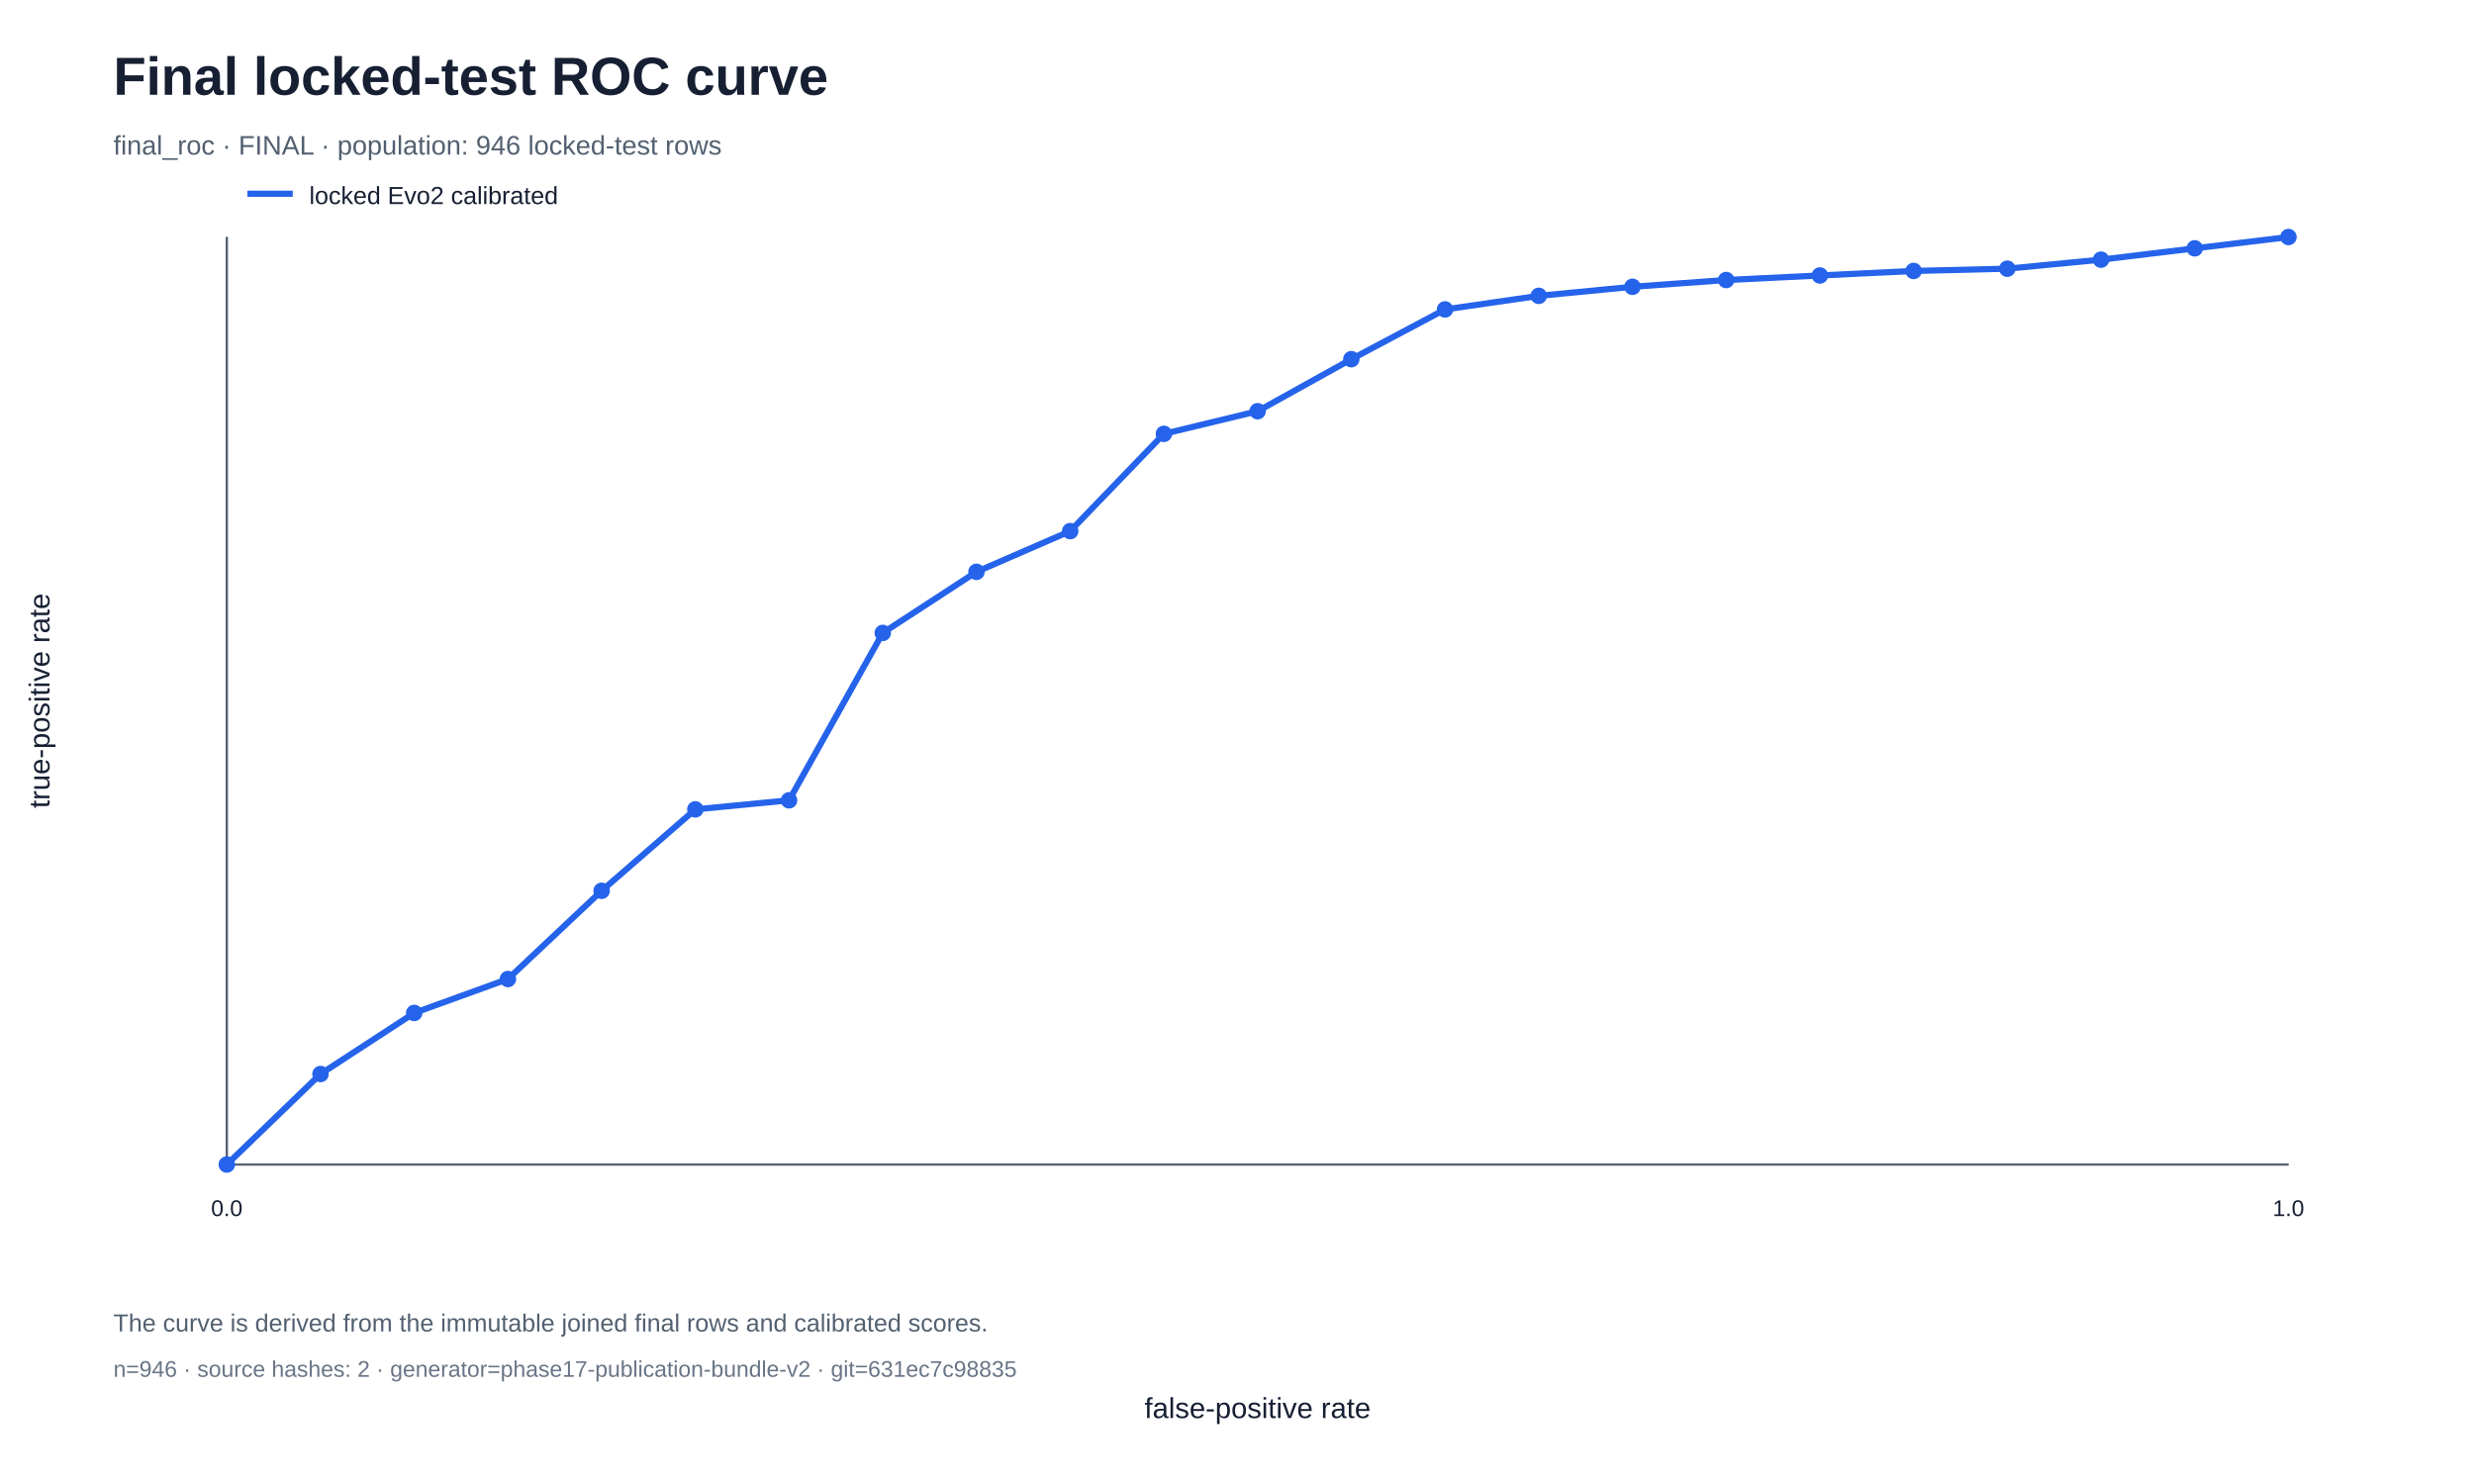
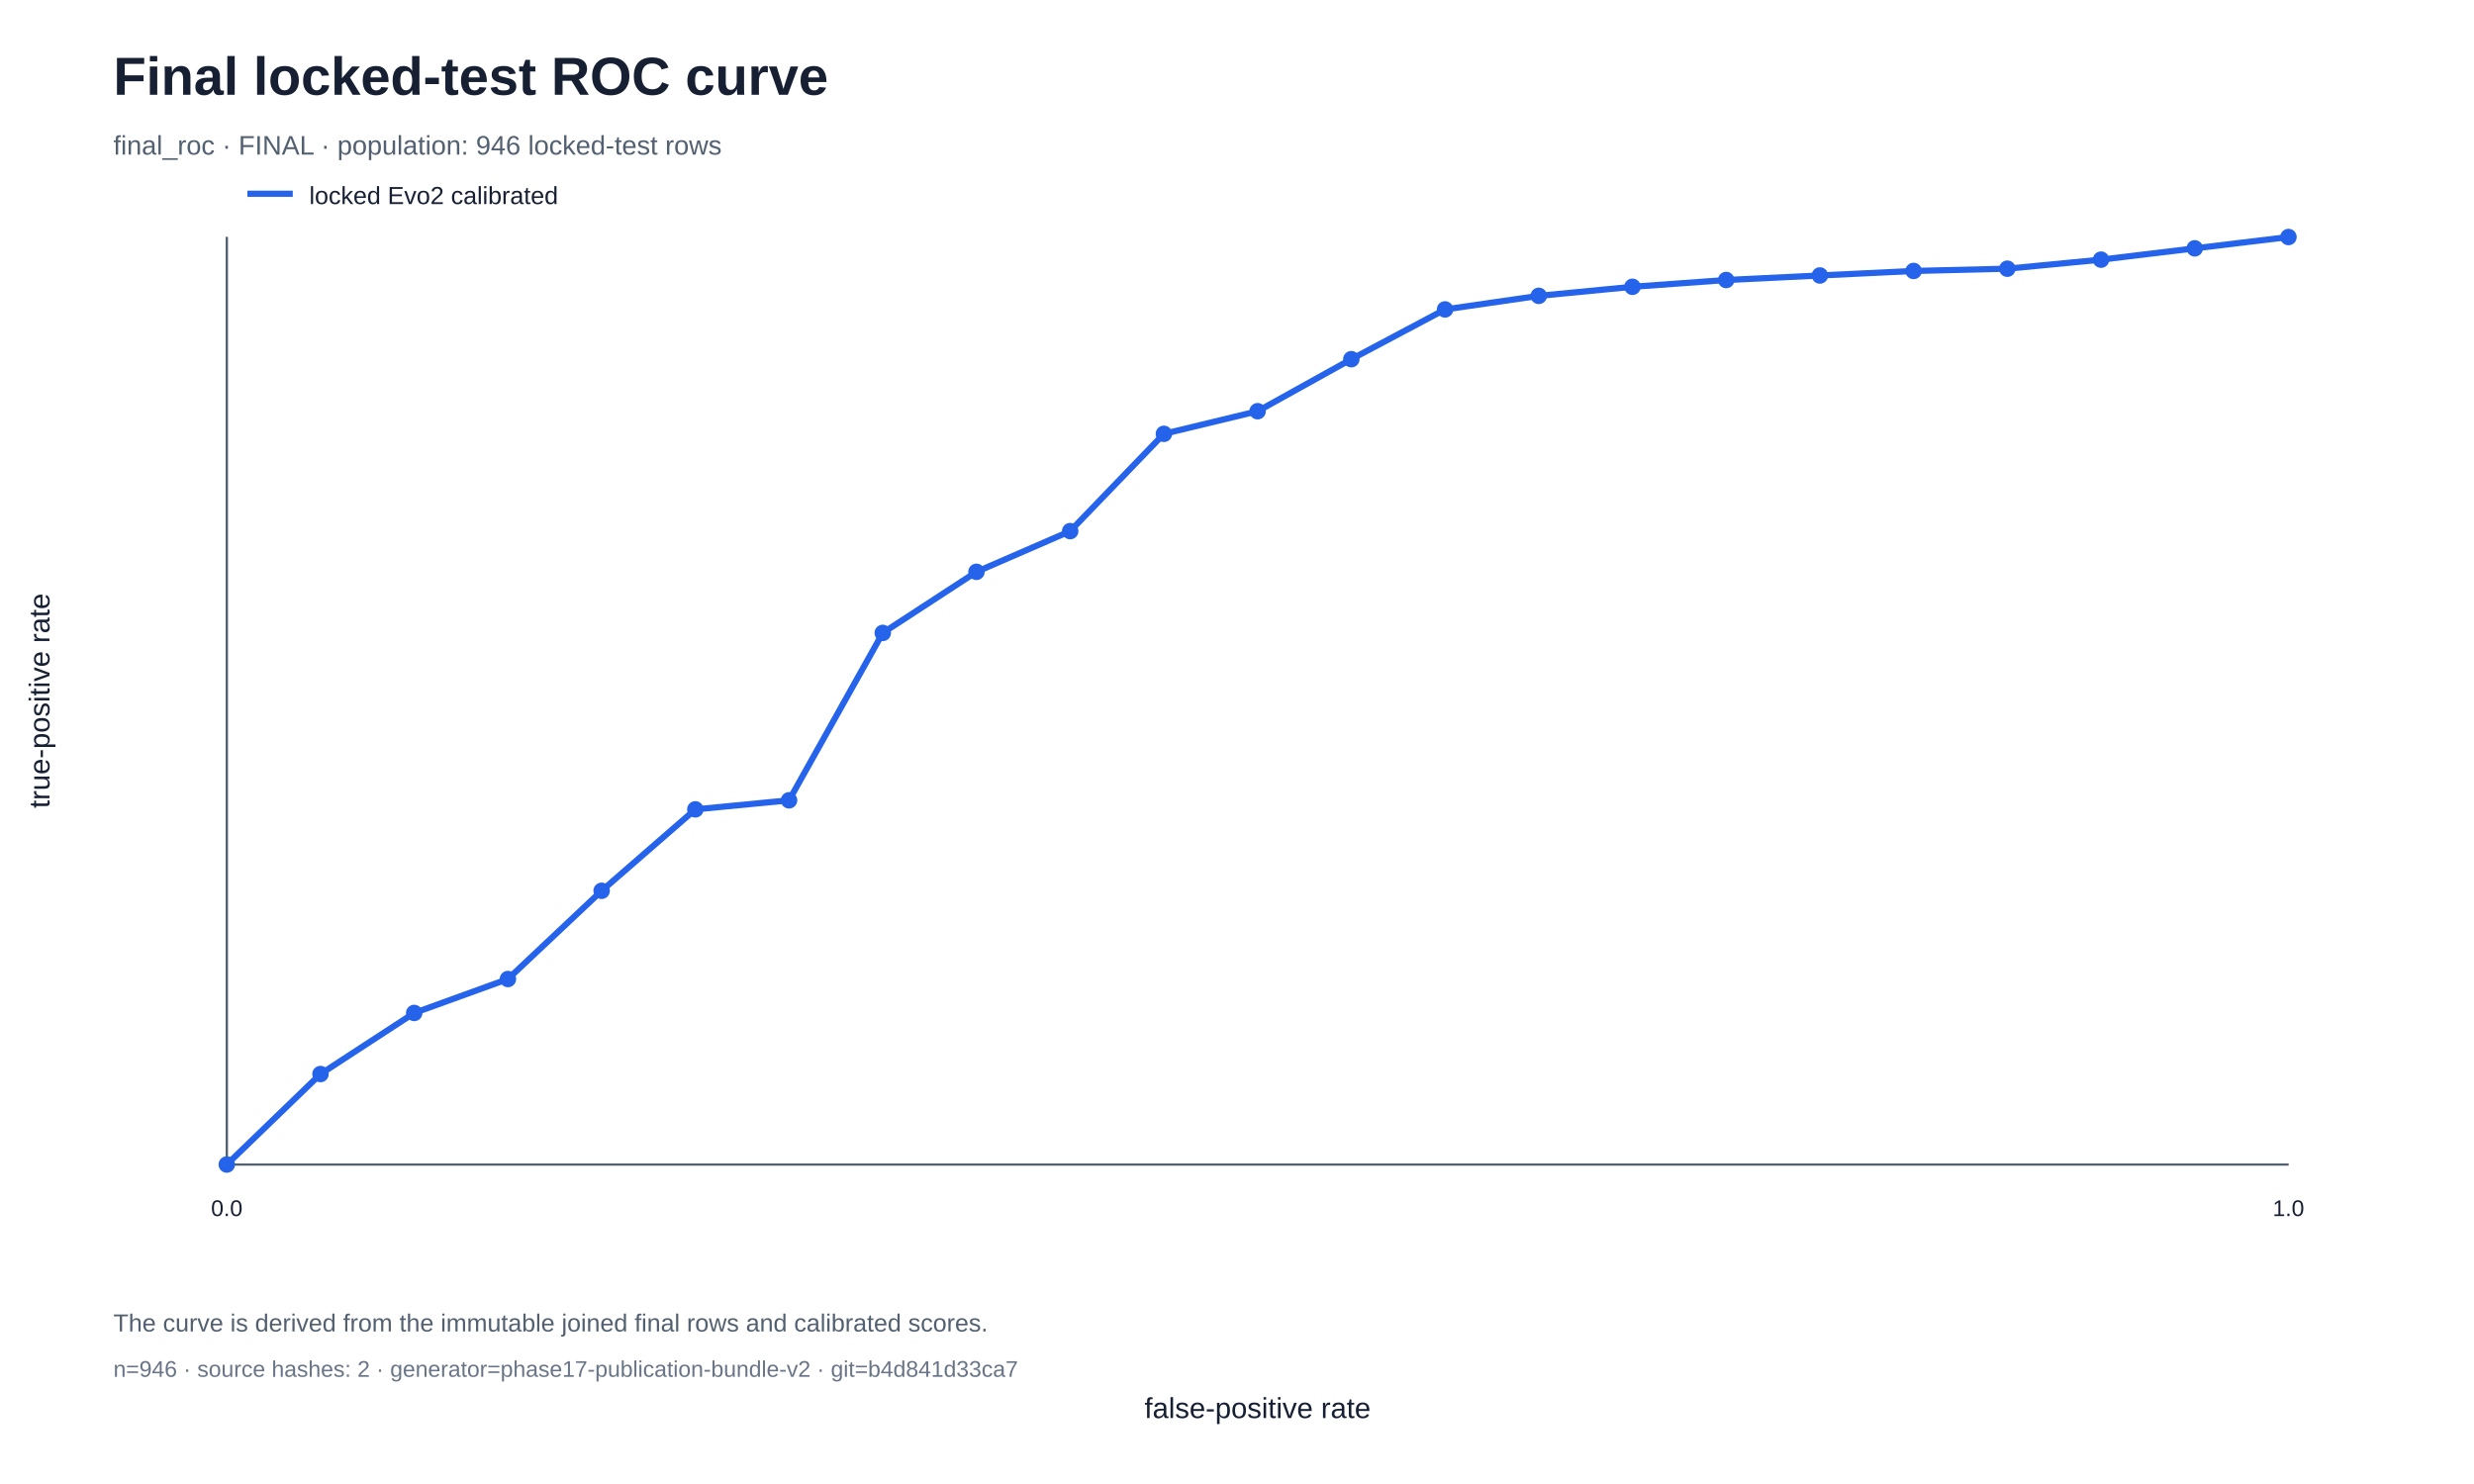
<svg xmlns="http://www.w3.org/2000/svg" width="1200" height="720" viewBox="0 0 1200 720">
  <rect x="0" y="0" width="1200" height="720" fill="#ffffff" stroke="none" opacity="1" />
  <text x="55" y="46" text-anchor="start" font-family="Arial, sans-serif" font-size="26px" font-weight="700" fill="#172033">Final locked-test ROC curve</text>
  <text x="55" y="75" text-anchor="start" font-family="Arial, sans-serif" font-size="13px" font-weight="400" fill="#526070">final_roc · FINAL · population: 946 locked-test rows</text>
  <line x1="110" y1="565" x2="1110" y2="565" stroke="#526070" stroke-width="1" />
  <line x1="110" y1="115" x2="110" y2="565" stroke="#526070" stroke-width="1" />
  <line x1="110" y1="565" x2="1110" y2="565" stroke="#526070" stroke-width="1" />
  <line x1="110" y1="115" x2="110" y2="565" stroke="#526070" stroke-width="1" />
  <circle cx="110" cy="565" r="4" fill="#2563eb" />
  <circle cx="155.455" cy="521.098" r="4" fill="#2563eb" />
  <circle cx="200.909" cy="491.463" r="4" fill="#2563eb" />
  <circle cx="246.364" cy="475" r="4" fill="#2563eb" />
  <circle cx="291.818" cy="432.195" r="4" fill="#2563eb" />
  <circle cx="337.273" cy="392.683" r="4" fill="#2563eb" />
  <circle cx="382.727" cy="388.293" r="4" fill="#2563eb" />
  <circle cx="428.182" cy="307.073" r="4" fill="#2563eb" />
  <circle cx="473.636" cy="277.439" r="4" fill="#2563eb" />
  <circle cx="519.091" cy="257.683" r="4" fill="#2563eb" />
  <circle cx="564.545" cy="210.488" r="4" fill="#2563eb" />
  <circle cx="610" cy="199.512" r="4" fill="#2563eb" />
  <circle cx="655.455" cy="174.268" r="4" fill="#2563eb" />
  <circle cx="700.909" cy="150.122" r="4" fill="#2563eb" />
  <circle cx="746.364" cy="143.537" r="4" fill="#2563eb" />
  <circle cx="791.818" cy="139.146" r="4" fill="#2563eb" />
  <circle cx="837.273" cy="135.854" r="4" fill="#2563eb" />
  <circle cx="882.727" cy="133.659" r="4" fill="#2563eb" />
  <circle cx="928.182" cy="131.463" r="4" fill="#2563eb" />
  <circle cx="973.636" cy="130.366" r="4" fill="#2563eb" />
  <circle cx="1019.09" cy="125.976" r="4" fill="#2563eb" />
  <circle cx="1064.55" cy="120.488" r="4" fill="#2563eb" />
  <circle cx="1110" cy="115" r="4" fill="#2563eb" />
  <polyline points="110,565 155.455,521.098 200.909,491.463 246.364,475 291.818,432.195 337.273,392.683 382.727,388.293 428.182,307.073 473.636,277.439 519.091,257.683 564.545,210.488 610,199.512 655.455,174.268 700.909,150.122 746.364,143.537 791.818,139.146 837.273,135.854 882.727,133.659 928.182,131.463 973.636,130.366 1019.09,125.976 1064.55,120.488 1110,115" fill="none" stroke="#2563eb" stroke-width="3" />
  <line x1="120" y1="94" x2="142" y2="94" stroke="#2563eb" stroke-width="3" />
  <text x="150" y="99" text-anchor="start" font-family="Arial, sans-serif" font-size="12px" font-weight="400" fill="#172033">locked Evo2 calibrated</text>
  <text x="110" y="590" text-anchor="middle" font-family="Arial, sans-serif" font-size="11px" font-weight="400" fill="#172033">0.0</text>
  <text x="1110" y="590" text-anchor="middle" font-family="Arial, sans-serif" font-size="11px" font-weight="400" fill="#172033">1.0</text>
  <text x="610" y="688" text-anchor="middle" font-family="Arial, sans-serif" font-size="14px" font-weight="400" fill="#172033">false-positive rate</text>
  <text x="24" y="340" text-anchor="middle" font-family="Arial, sans-serif" font-size="14px" font-weight="400" fill="#172033" transform="rotate(-90 24 340)">true-positive rate</text>
  <text x="55" y="646" text-anchor="start" font-family="Arial, sans-serif" font-size="12px" font-weight="400" fill="#526070">The curve is derived from the immutable joined final rows and calibrated scores.</text>
-   <text x="55" y="668" text-anchor="start" font-family="Arial, sans-serif" font-size="11px" font-weight="400" fill="#697586">n=946 · source hashes: 2 · generator=phase17-publication-bundle-v2 · git=631ec7c98835</text>
+   <text x="55" y="668" text-anchor="start" font-family="Arial, sans-serif" font-size="11px" font-weight="400" fill="#697586">n=946 · source hashes: 2 · generator=phase17-publication-bundle-v2 · git=b4d841d33ca7</text>
</svg>
